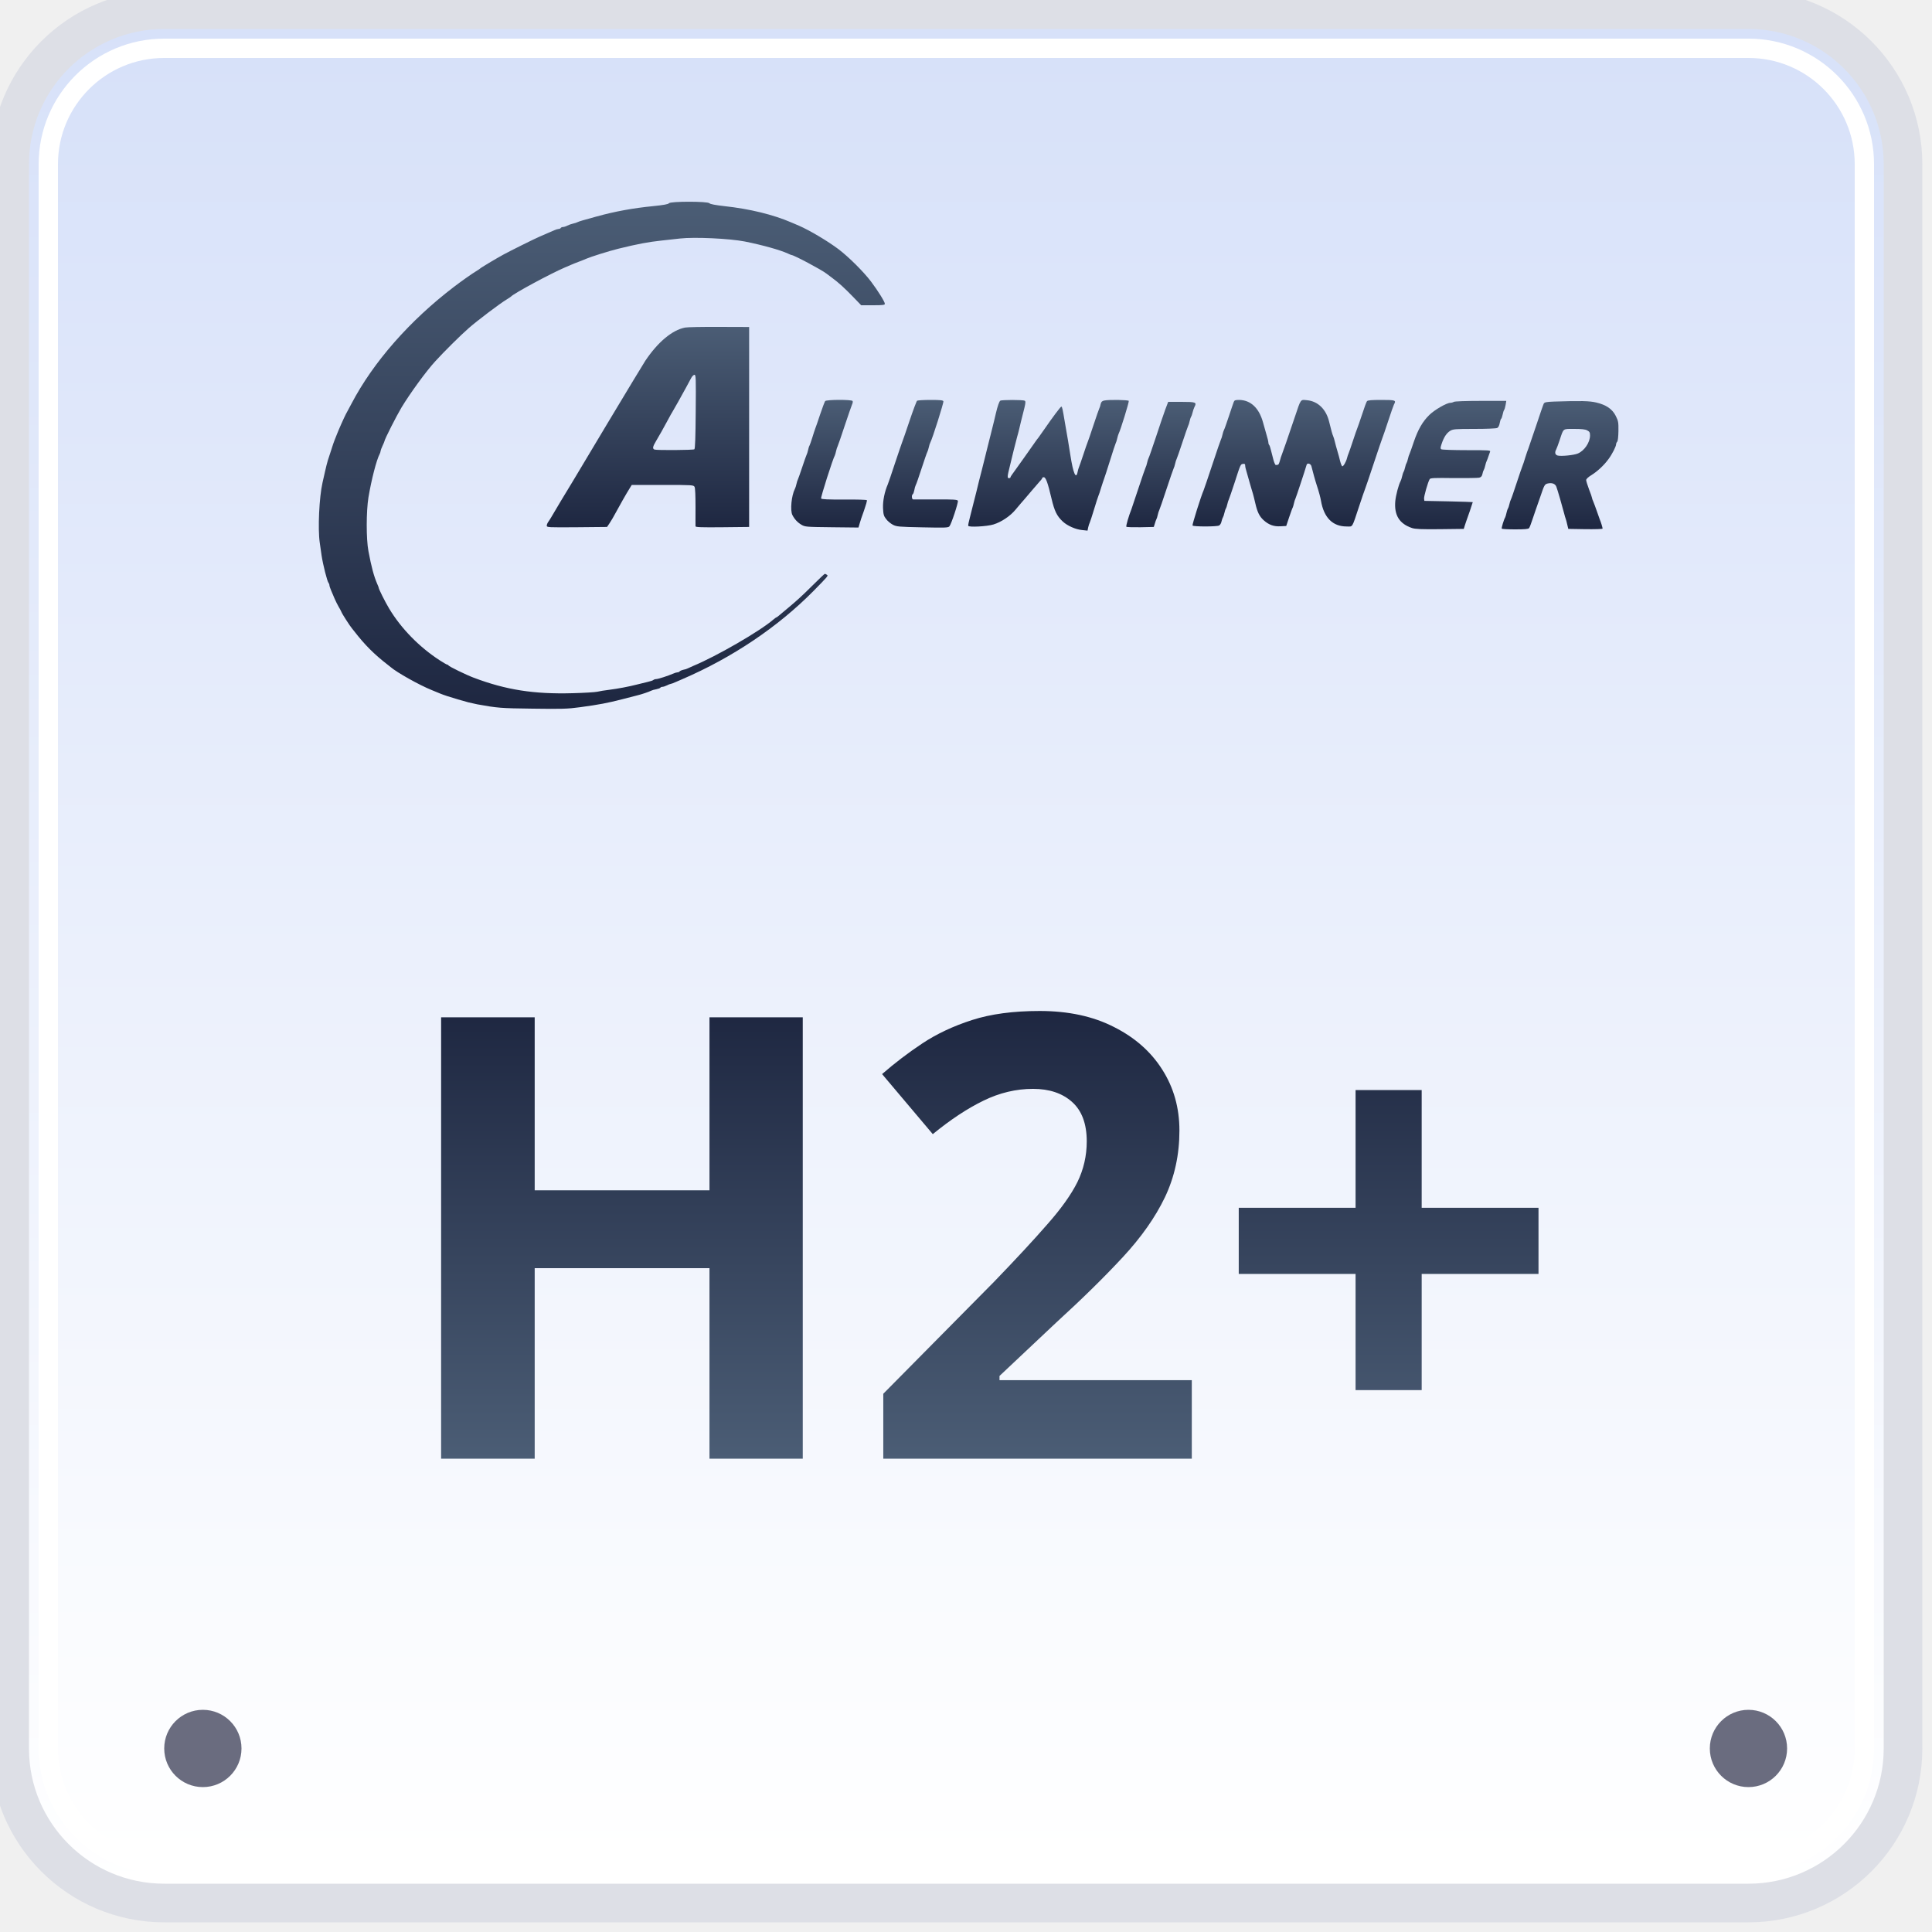
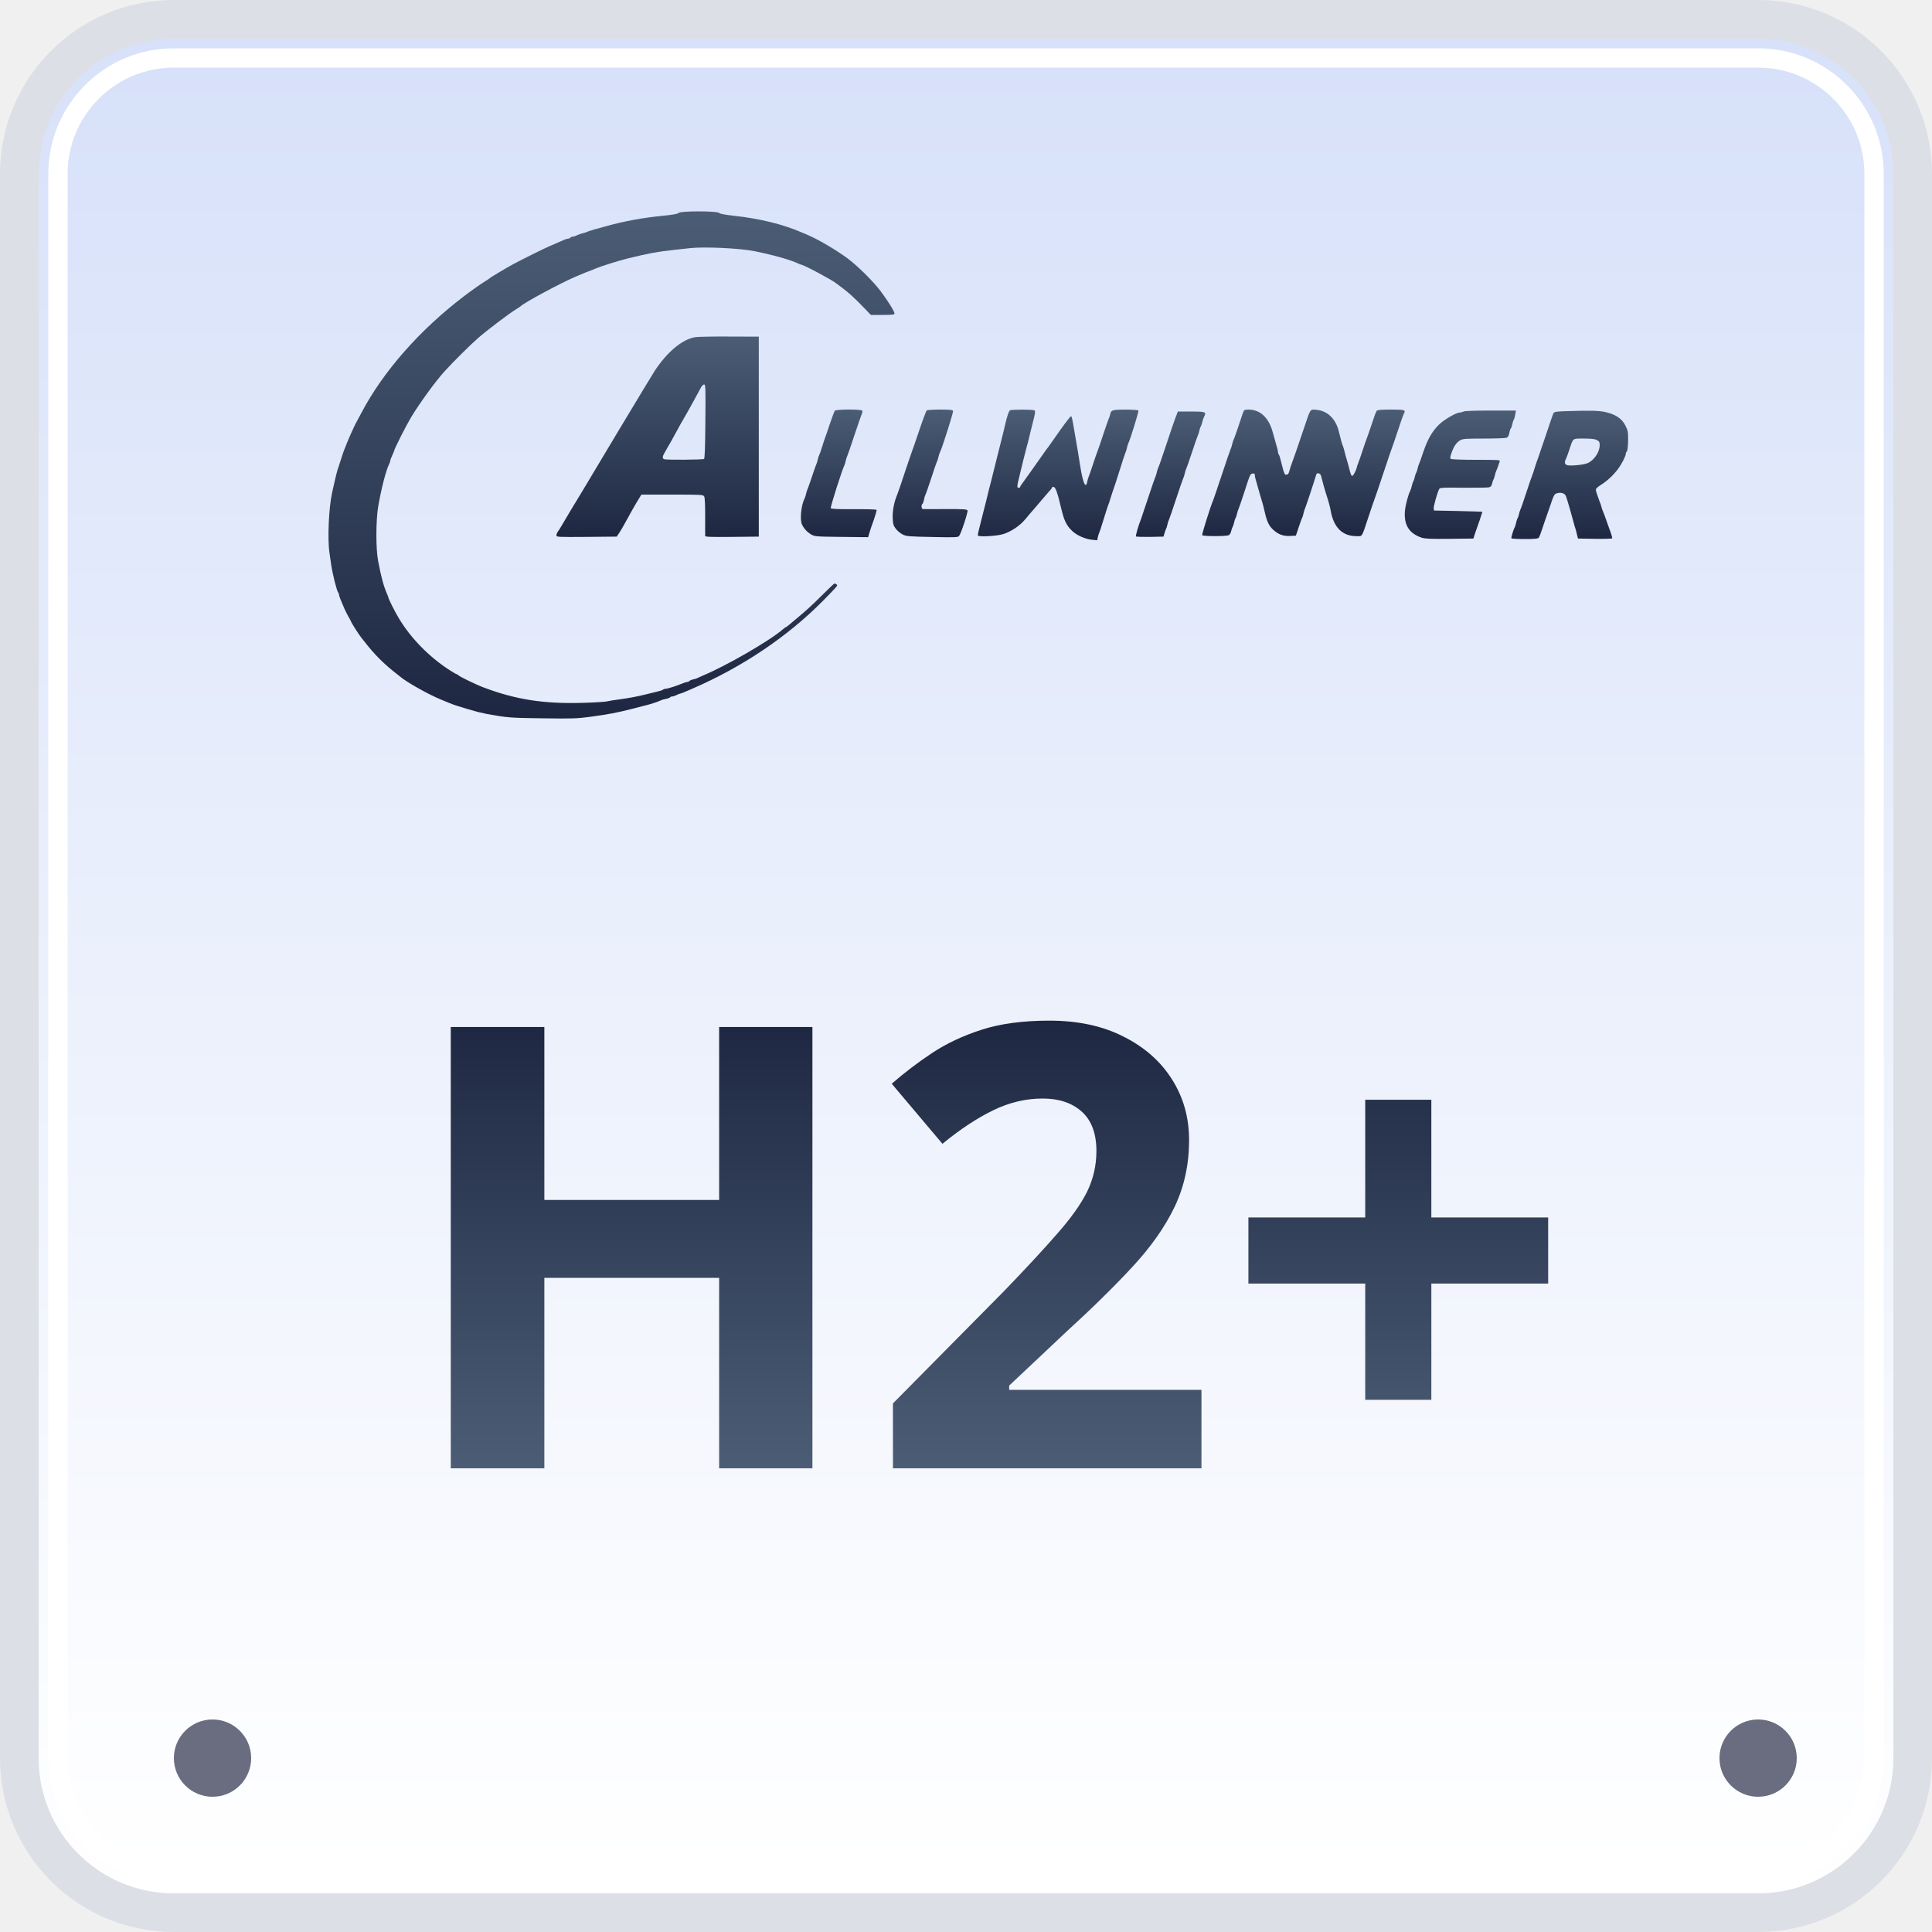
<svg xmlns="http://www.w3.org/2000/svg" width="100" height="100">
  <defs>
    <linearGradient id="soc_bg" x1="0%" y1="0%" x2="0%" y2="100%">
      <stop offset="0%" style="stop-color:#d7e1f9;stop-opacity:1" />
      <stop offset="100%" style="stop-color:#ffffff;stop-opacity:1" />
    </linearGradient>
    <linearGradient id="soc_name" x1="0%" y1="0%" x2="0%" y2="100%">
      <stop offset="0%" style="stop-color:#1e2741;stop-opacity:1" />
      <stop offset="100%" style="stop-color:#4b5d75;stop-opacity:1" />
    </linearGradient>
  </defs>
-   <g transform="translate(0.5,0.5)">
+   <g transform="translate(1,1)">
    <rect x="0" y="0" width="98" height="98" fill="url(#soc_bg)" rx="8" stroke="#dddfe6" stroke-width="2" />
    <rect x="2" y="2" width="94" height="94" fill="url(#soc_bg)" rx="6" stroke="#ffffff" stroke-width="1" />
    <g transform="translate(16,80) scale(0.005,-0.005)" fill="url(#soc_name)">
      <path d="M3625 13996 c-7 -10 -56 -19 -165 -30 -205 -20 -395 -55 -580 -106 -139 -38 -187 -52 -200 -59 -9 -5 -30 -12 -49 -16 -18 -4 -44 -13 -59 -21 -15 -8 -35 -14 -44 -14 -9 0 -20 -4 -23 -10 -3 -5 -13 -10 -22 -10 -8 0 -29 -6 -46 -14 -28 -13 -66 -29 -152 -66 -42 -17 -313 -152 -371 -184 -79 -43 -238 -138 -244 -146 -3 -3 -23 -17 -45 -30 -36 -21 -159 -108 -225 -159 -457 -348 -836 -779 -1061 -1209 -27 -50 -53 -100 -59 -110 -15 -28 -76 -164 -90 -202 -7 -19 -19 -48 -26 -65 -7 -16 -22 -61 -34 -100 -12 -38 -28 -88 -36 -110 -7 -22 -20 -74 -29 -115 -9 -41 -21 -93 -26 -115 -35 -152 -50 -481 -29 -622 6 -38 14 -97 19 -133 14 -94 58 -269 72 -284 5 -6 9 -16 9 -24 0 -7 8 -32 18 -55 10 -23 27 -62 37 -87 11 -25 29 -61 40 -80 12 -19 25 -44 29 -54 6 -19 90 -149 111 -173 5 -7 15 -18 20 -25 111 -144 209 -242 353 -353 7 -5 18 -15 25 -20 66 -57 298 -187 427 -239 36 -15 74 -31 85 -35 33 -14 105 -38 185 -61 41 -11 91 -25 110 -31 19 -5 60 -14 90 -20 210 -38 243 -41 575 -45 302 -4 357 -3 490 15 199 27 286 44 430 81 66 17 138 36 160 41 46 11 123 37 146 49 9 5 33 12 53 15 20 4 39 11 42 16 3 5 13 9 22 9 9 0 30 7 46 15 15 8 33 15 38 15 5 0 30 9 56 21 26 11 56 24 67 29 519 224 989 541 1355 911 154 157 156 159 140 169 -8 5 -18 10 -21 10 -4 0 -60 -53 -125 -118 -118 -117 -166 -160 -258 -237 -26 -22 -62 -52 -80 -67 -17 -15 -34 -28 -37 -28 -3 0 -19 -11 -35 -25 -136 -118 -589 -380 -829 -479 -22 -10 -47 -21 -55 -25 -9 -5 -30 -12 -48 -15 -17 -4 -34 -12 -37 -17 -4 -5 -13 -9 -22 -9 -8 0 -29 -6 -46 -14 -50 -22 -155 -56 -175 -56 -10 0 -22 -4 -28 -9 -5 -5 -31 -14 -59 -20 -27 -7 -77 -19 -110 -27 -85 -22 -197 -43 -290 -55 -44 -5 -99 -14 -123 -20 -24 -5 -139 -12 -255 -15 -400 -11 -688 34 -1022 160 -80 30 -258 117 -263 128 -2 5 -8 8 -13 8 -4 0 -40 20 -78 45 -211 137 -399 329 -523 536 -41 68 -108 202 -108 216 0 3 -6 19 -14 36 -36 83 -61 177 -92 342 -24 125 -23 413 0 555 31 185 83 388 117 452 5 10 9 23 9 30 1 7 9 31 20 53 11 22 19 44 20 48 0 17 126 265 176 348 88 146 256 377 349 478 87 96 264 272 347 344 90 79 323 255 393 297 22 13 42 27 45 30 24 30 408 237 555 300 28 12 59 25 70 30 11 5 45 19 75 30 30 11 64 25 75 30 50 22 238 81 335 105 203 50 310 70 450 85 52 6 138 15 190 21 150 17 513 0 670 -31 185 -37 367 -88 447 -125 17 -8 34 -15 37 -15 24 0 315 -155 361 -192 6 -5 33 -25 60 -45 70 -52 127 -104 220 -200 l80 -83 123 0 c101 0 122 3 122 15 0 20 -70 133 -143 230 -77 102 -229 253 -335 334 -114 86 -300 196 -412 245 -19 8 -55 23 -80 34 -185 80 -430 140 -690 168 -96 11 -149 21 -156 30 -17 21 -405 21 -419 0z" />
      <path d="M3791 12709 c-133 -26 -282 -151 -411 -344 -18 -27 -192 -315 -387 -640 -194 -324 -357 -597 -362 -605 -32 -50 -216 -358 -225 -375 -6 -11 -19 -31 -28 -44 -10 -13 -18 -32 -18 -42 0 -19 12 -19 312 -17 l312 3 27 40 c15 22 40 65 56 95 39 73 120 216 150 263 l23 37 320 0 c309 0 320 -1 330 -20 7 -12 10 -92 10 -208 0 -103 -1 -193 0 -200 0 -10 59 -12 278 -10 l277 3 0 1035 0 1035 -310 1 c-170 1 -330 -2 -354 -7z m111 -871 c-2 -263 -6 -384 -14 -389 -14 -9 -390 -11 -412 -3 -24 9 -20 30 18 93 36 60 67 116 124 221 19 36 38 70 42 75 4 6 31 53 60 105 29 52 67 120 83 150 17 30 39 72 50 93 10 20 26 37 36 37 15 0 16 -33 13 -382z" />
      <path d="M5242 11948 c-5 -7 -29 -69 -52 -138 -23 -69 -45 -134 -50 -145 -4 -11 -19 -54 -31 -95 -13 -41 -26 -79 -30 -85 -4 -5 -10 -26 -14 -45 -4 -19 -11 -41 -16 -50 -4 -8 -24 -64 -44 -125 -20 -60 -40 -117 -44 -125 -5 -9 -12 -31 -16 -50 -4 -19 -11 -41 -16 -50 -36 -70 -51 -224 -26 -272 22 -43 53 -76 93 -100 38 -22 47 -23 315 -26 l276 -3 11 38 c5 21 26 83 46 137 19 54 33 103 30 108 -3 5 -109 8 -236 7 -170 -1 -233 2 -238 11 -6 10 122 412 142 445 3 6 9 26 13 45 4 19 11 41 16 50 4 8 38 105 74 215 37 110 71 210 77 222 6 11 7 26 4 32 -10 16 -270 15 -284 -1z" />
      <path d="M6194 11952 c-6 -4 -41 -97 -78 -207 -37 -110 -71 -209 -76 -220 -5 -11 -38 -110 -75 -220 -36 -110 -70 -209 -75 -220 -33 -76 -52 -171 -49 -244 3 -67 8 -83 32 -114 15 -21 47 -47 70 -59 39 -20 60 -22 307 -27 233 -5 266 -4 278 10 20 23 94 248 88 265 -5 12 -43 15 -228 14 -123 0 -229 -1 -235 0 -15 0 -18 46 -4 54 5 3 12 22 16 42 3 20 10 44 15 53 6 9 32 86 60 171 28 85 54 162 59 170 5 9 12 31 16 50 4 19 11 41 16 50 21 38 140 413 135 426 -4 11 -31 14 -133 14 -70 0 -133 -4 -139 -8z" />
      <path d="M7055 11952 c-11 -7 -28 -55 -46 -132 -10 -44 -23 -98 -53 -217 -8 -32 -22 -87 -31 -123 -9 -36 -23 -92 -31 -125 -8 -33 -22 -87 -30 -120 -8 -33 -22 -86 -30 -117 -7 -32 -21 -84 -28 -115 -8 -32 -22 -85 -30 -118 -8 -33 -24 -96 -35 -139 -12 -44 -20 -84 -18 -89 5 -17 194 -7 262 14 81 25 172 86 227 152 24 29 47 57 53 63 16 18 56 64 115 134 30 35 67 78 82 95 16 16 28 33 28 38 0 4 7 7 15 7 21 0 42 -58 80 -220 31 -132 56 -182 117 -239 47 -44 134 -82 199 -88 l57 -6 7 34 c4 18 11 40 16 49 4 8 24 69 44 135 20 66 40 129 45 140 5 11 19 52 30 90 12 39 26 79 30 90 5 11 31 94 60 185 28 91 55 172 59 180 5 9 12 31 16 50 4 19 11 41 15 50 20 39 110 331 105 340 -7 11 -204 14 -253 4 -24 -5 -32 -13 -38 -37 -3 -17 -10 -38 -15 -47 -4 -8 -31 -85 -59 -170 -28 -85 -55 -164 -60 -175 -5 -11 -25 -69 -45 -130 -20 -60 -40 -119 -45 -130 -5 -11 -12 -35 -15 -52 -16 -81 -46 -10 -74 172 -5 33 -17 103 -25 155 -9 52 -23 136 -32 185 -24 144 -29 166 -37 166 -8 0 -94 -115 -177 -236 -25 -36 -52 -74 -60 -85 -8 -10 -21 -26 -28 -37 -7 -10 -35 -49 -62 -88 -27 -38 -55 -78 -62 -88 -25 -36 -108 -152 -123 -172 -8 -10 -15 -23 -15 -27 0 -4 -7 -8 -16 -8 -18 0 -17 19 10 125 8 33 26 107 40 165 15 58 31 121 36 140 6 19 15 55 21 80 10 44 22 93 54 219 12 52 13 66 3 73 -16 10 -239 10 -253 0z" />
      <path d="M9471 11937 c-5 -12 -27 -78 -50 -147 -23 -69 -45 -132 -50 -140 -5 -9 -12 -31 -16 -50 -4 -19 -11 -41 -16 -50 -4 -8 -45 -125 -89 -260 -45 -135 -85 -254 -90 -265 -27 -60 -120 -357 -115 -365 8 -13 251 -13 275 0 10 5 22 24 25 42 4 18 11 38 15 43 4 6 11 26 15 45 4 19 11 40 15 45 4 6 11 26 15 45 4 19 11 41 16 50 4 8 31 87 60 175 62 193 61 189 88 193 16 3 21 -2 21 -17 0 -11 6 -40 14 -63 7 -24 23 -79 35 -123 13 -44 26 -91 31 -105 4 -14 16 -59 25 -100 21 -92 43 -136 86 -175 53 -48 106 -67 174 -63 l60 3 30 90 c17 50 33 95 37 100 3 6 9 26 13 45 4 19 11 41 16 50 6 12 97 285 115 348 7 24 43 13 50 -15 7 -32 41 -155 54 -193 22 -66 39 -129 45 -165 30 -174 121 -265 265 -265 67 0 52 -24 130 210 28 85 55 164 60 175 5 11 45 130 90 265 45 135 85 254 90 265 5 11 32 90 60 175 28 85 55 163 60 172 25 45 18 48 -129 48 -103 0 -141 -3 -150 -13 -6 -7 -29 -69 -51 -138 -23 -68 -45 -133 -50 -144 -5 -11 -25 -69 -45 -130 -20 -60 -40 -119 -45 -130 -5 -11 -12 -31 -15 -45 -10 -41 -39 -90 -50 -87 -5 2 -15 26 -22 53 -6 27 -19 74 -28 104 -9 30 -21 73 -26 95 -5 22 -13 49 -18 60 -9 19 -20 61 -42 150 -31 129 -117 212 -229 222 -69 7 -62 17 -124 -168 -70 -209 -127 -372 -136 -394 -5 -11 -14 -39 -20 -62 -6 -24 -15 -44 -20 -44 -6 -1 -15 -2 -22 -3 -6 -1 -17 23 -25 52 -7 28 -19 74 -26 101 -6 27 -15 53 -20 57 -4 4 -7 15 -7 24 0 9 -9 48 -21 86 -11 38 -27 94 -35 124 -41 148 -129 229 -247 230 -40 0 -49 -3 -56 -23z" />
      <path d="M11750 11940 c-8 -5 -25 -10 -36 -10 -39 0 -164 -73 -217 -125 -70 -68 -118 -151 -162 -281 -20 -60 -40 -116 -44 -124 -5 -9 -12 -31 -16 -50 -4 -19 -11 -39 -15 -45 -4 -5 -11 -26 -15 -45 -4 -19 -11 -39 -15 -45 -4 -5 -11 -26 -15 -45 -4 -19 -11 -41 -16 -50 -21 -39 -49 -146 -55 -207 -13 -146 42 -235 173 -279 33 -11 96 -14 289 -12 l247 3 9 30 c5 17 12 37 15 45 13 34 70 200 69 202 -1 1 -113 5 -251 8 l-250 5 -3 23 c-3 22 40 173 58 202 7 12 47 14 247 11 132 -1 251 1 265 4 20 5 29 15 34 38 3 18 10 37 14 42 4 6 11 26 15 45 4 19 11 41 16 50 4 8 12 29 17 45 6 17 13 38 17 48 7 16 -9 17 -241 17 -137 0 -255 4 -263 9 -11 7 -11 16 3 57 23 69 51 111 88 134 30 18 51 20 251 20 124 0 226 4 237 10 11 6 21 26 25 50 4 22 10 42 15 45 4 3 11 22 15 42 4 21 11 43 15 48 5 6 12 30 16 53 l7 42 -264 0 c-153 0 -270 -4 -279 -10z" />
      <path d="M12788 11943 c-80 -3 -99 -7 -107 -21 -5 -9 -41 -114 -80 -232 -40 -118 -76 -224 -80 -235 -5 -11 -19 -51 -31 -90 -11 -38 -25 -79 -30 -90 -5 -11 -32 -90 -60 -175 -28 -85 -54 -162 -59 -170 -5 -9 -12 -31 -16 -50 -4 -19 -11 -39 -15 -45 -4 -5 -11 -26 -15 -45 -4 -19 -10 -39 -13 -45 -14 -22 -40 -110 -36 -117 3 -5 65 -8 138 -8 99 0 136 3 145 13 6 8 22 49 36 93 15 43 29 86 32 94 3 8 25 71 49 140 39 116 44 126 72 134 44 12 81 0 93 -32 11 -27 61 -200 81 -277 5 -22 13 -47 16 -55 3 -8 11 -35 16 -60 l11 -45 178 -3 c97 -1 177 1 177 6 0 10 -17 67 -30 97 -4 11 -18 49 -30 85 -12 36 -29 79 -36 97 -8 17 -14 35 -14 40 0 5 -13 44 -30 86 -16 43 -30 87 -30 97 0 11 19 30 50 49 65 40 133 103 180 167 39 52 80 133 80 156 0 8 5 19 11 25 7 7 12 52 13 111 1 90 -1 103 -28 157 -36 71 -99 114 -201 138 -69 17 -162 19 -437 10z m342 -298 c25 -13 30 -22 30 -53 0 -72 -59 -159 -127 -187 -40 -17 -171 -30 -207 -21 -28 7 -34 32 -16 64 5 9 21 53 36 97 41 124 29 115 150 115 75 0 114 -4 134 -15z" />
      <path d="M8762 11858 c-17 -46 -60 -173 -96 -283 -37 -110 -70 -207 -75 -215 -5 -9 -12 -31 -16 -50 -4 -19 -11 -41 -16 -50 -4 -8 -38 -105 -74 -215 -37 -110 -69 -207 -72 -215 -28 -69 -59 -176 -53 -183 3 -4 69 -6 145 -5 l139 3 11 35 c5 19 13 40 16 45 4 6 10 26 14 45 4 19 11 41 16 50 4 8 38 105 74 215 36 110 70 207 74 215 5 9 12 31 16 50 4 19 11 41 16 50 4 8 31 85 59 170 28 85 55 162 59 170 5 9 12 31 16 50 4 19 11 40 15 45 4 6 11 25 15 43 4 18 13 45 20 59 26 49 15 53 -135 53 l-137 0 -31 -82z" />
    </g>
    <text x="50" y="75" fill="url(#soc_name)" text-anchor="middle">
      <tspan font-weight="600" font-size="32" font-family="Adobe Heiti Std, sans-serif">H2+</tspan>
    </text>
    <circle cx="10" cy="90" r="2" fill="#6a6c7f" />
    <circle cx="90" cy="90" r="2" fill="#6a6c7f" />
  </g>
</svg>
